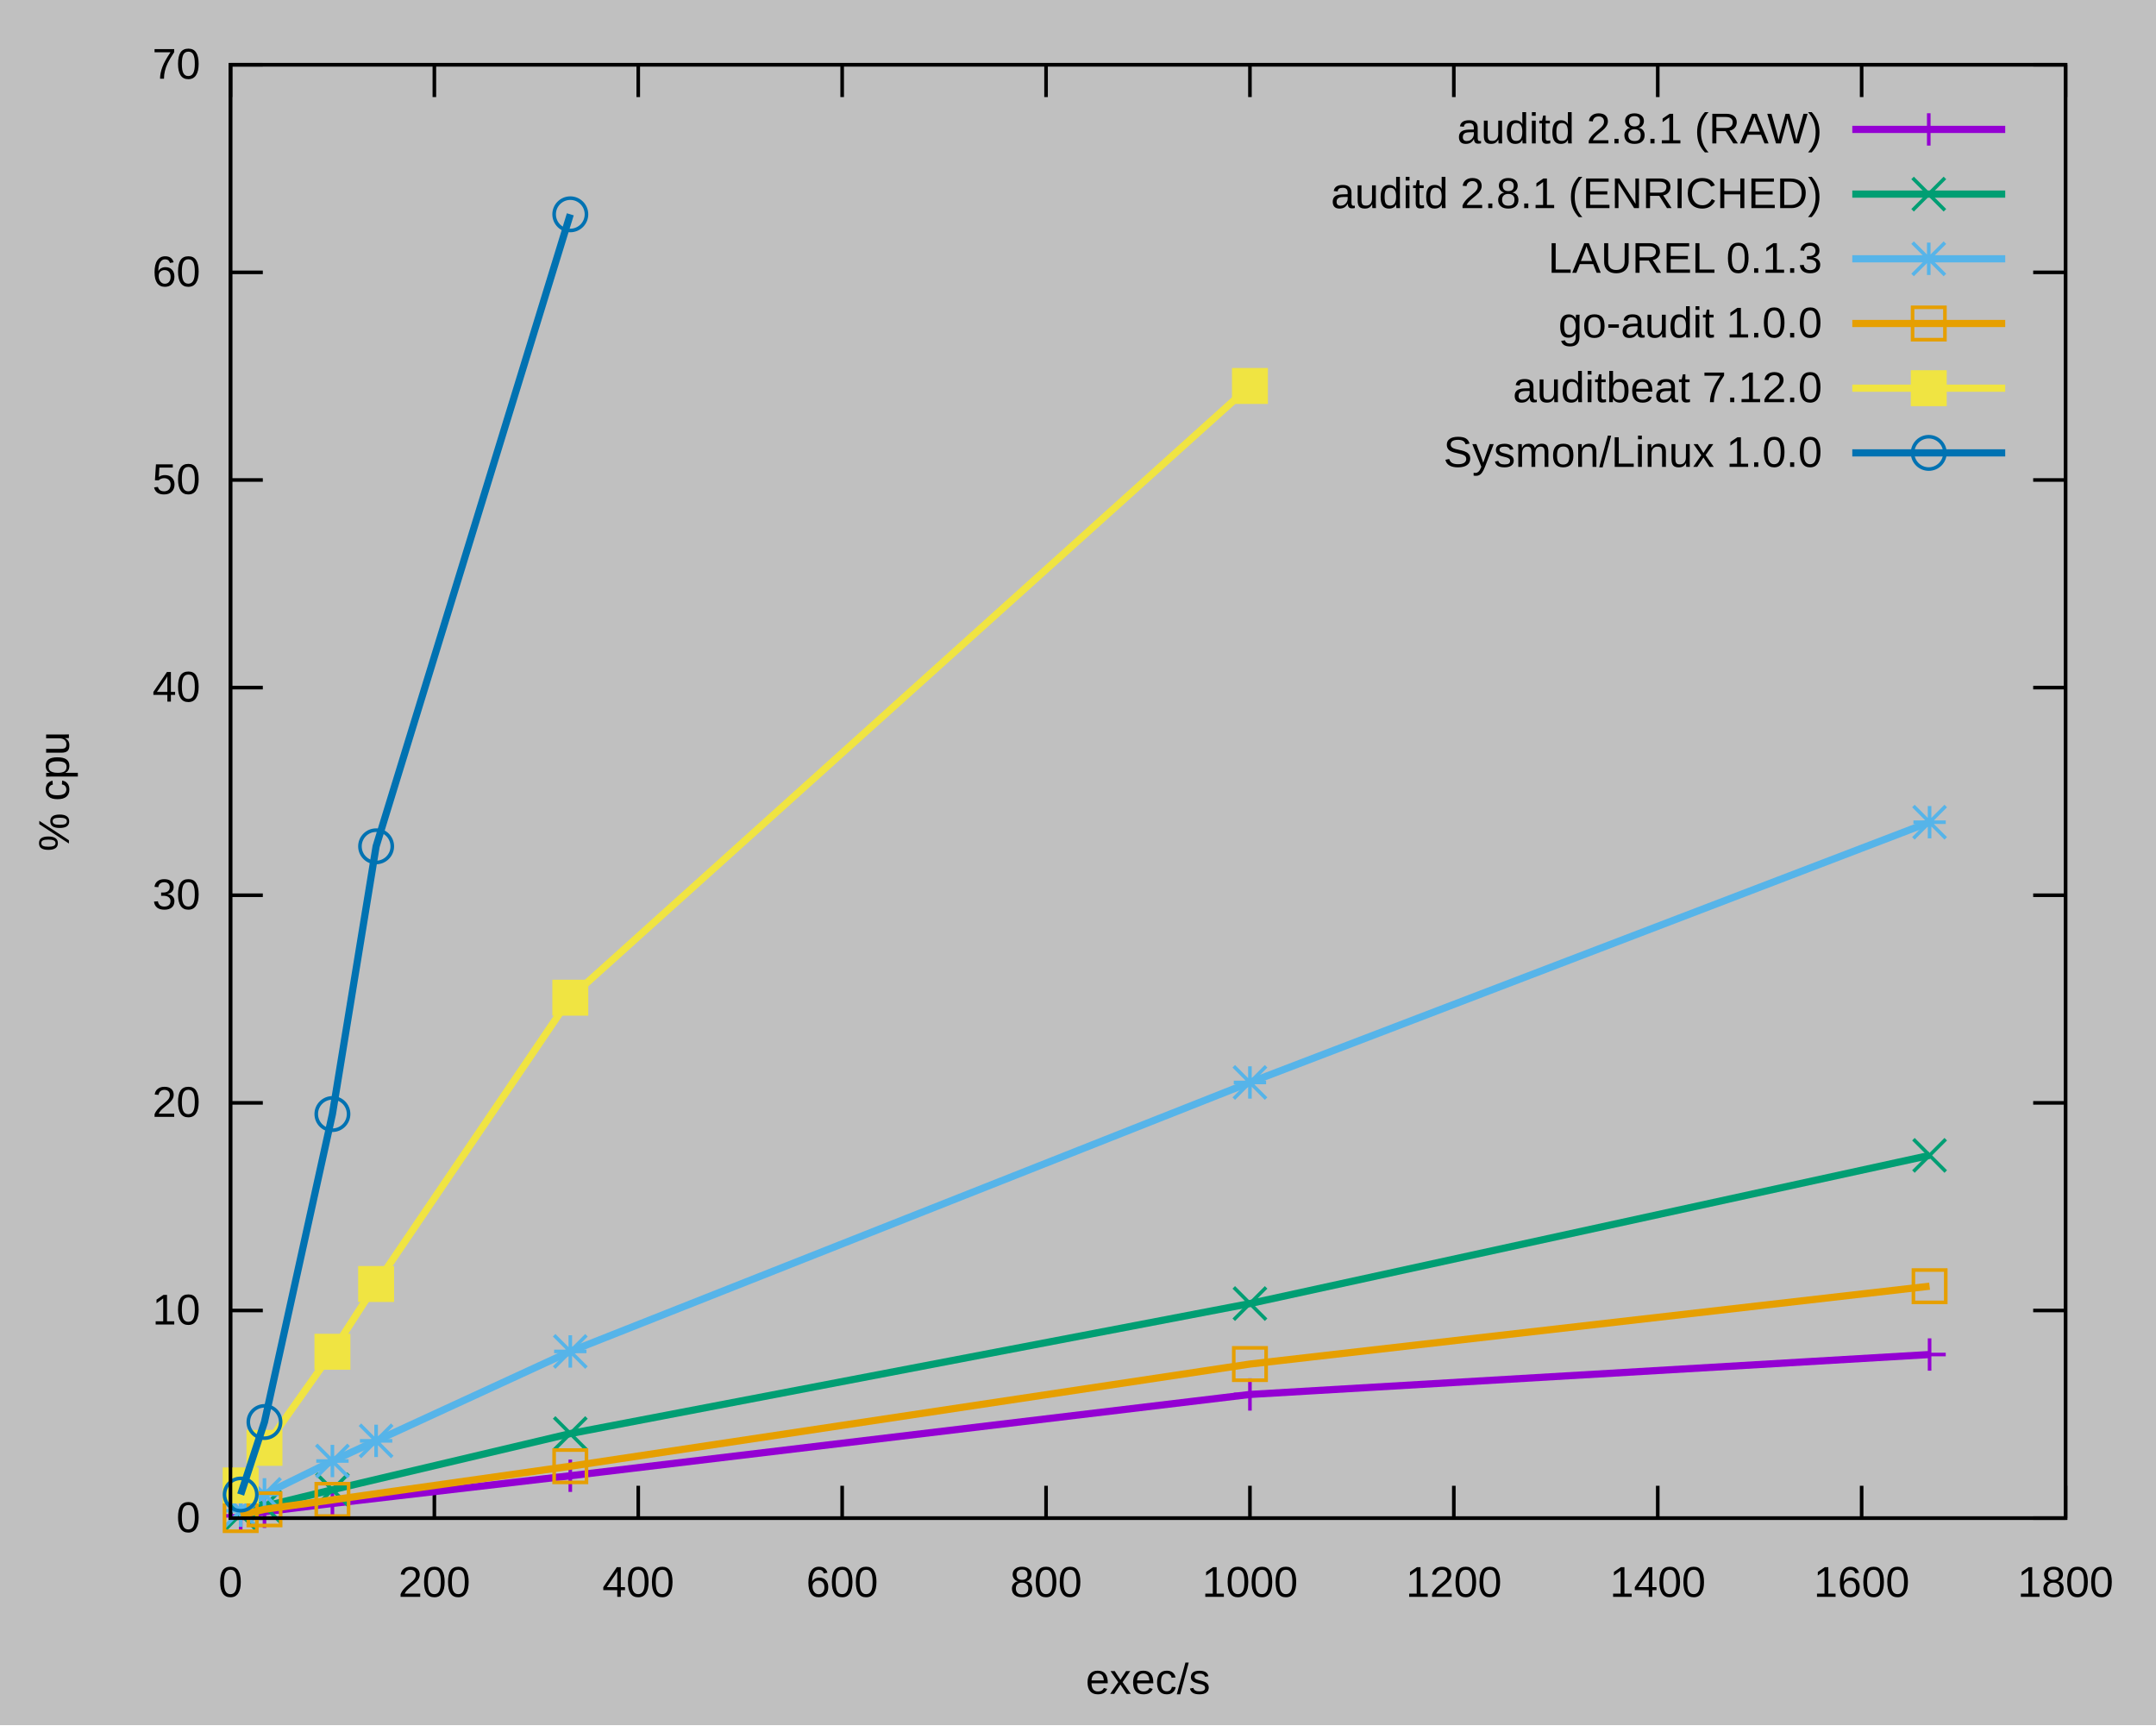
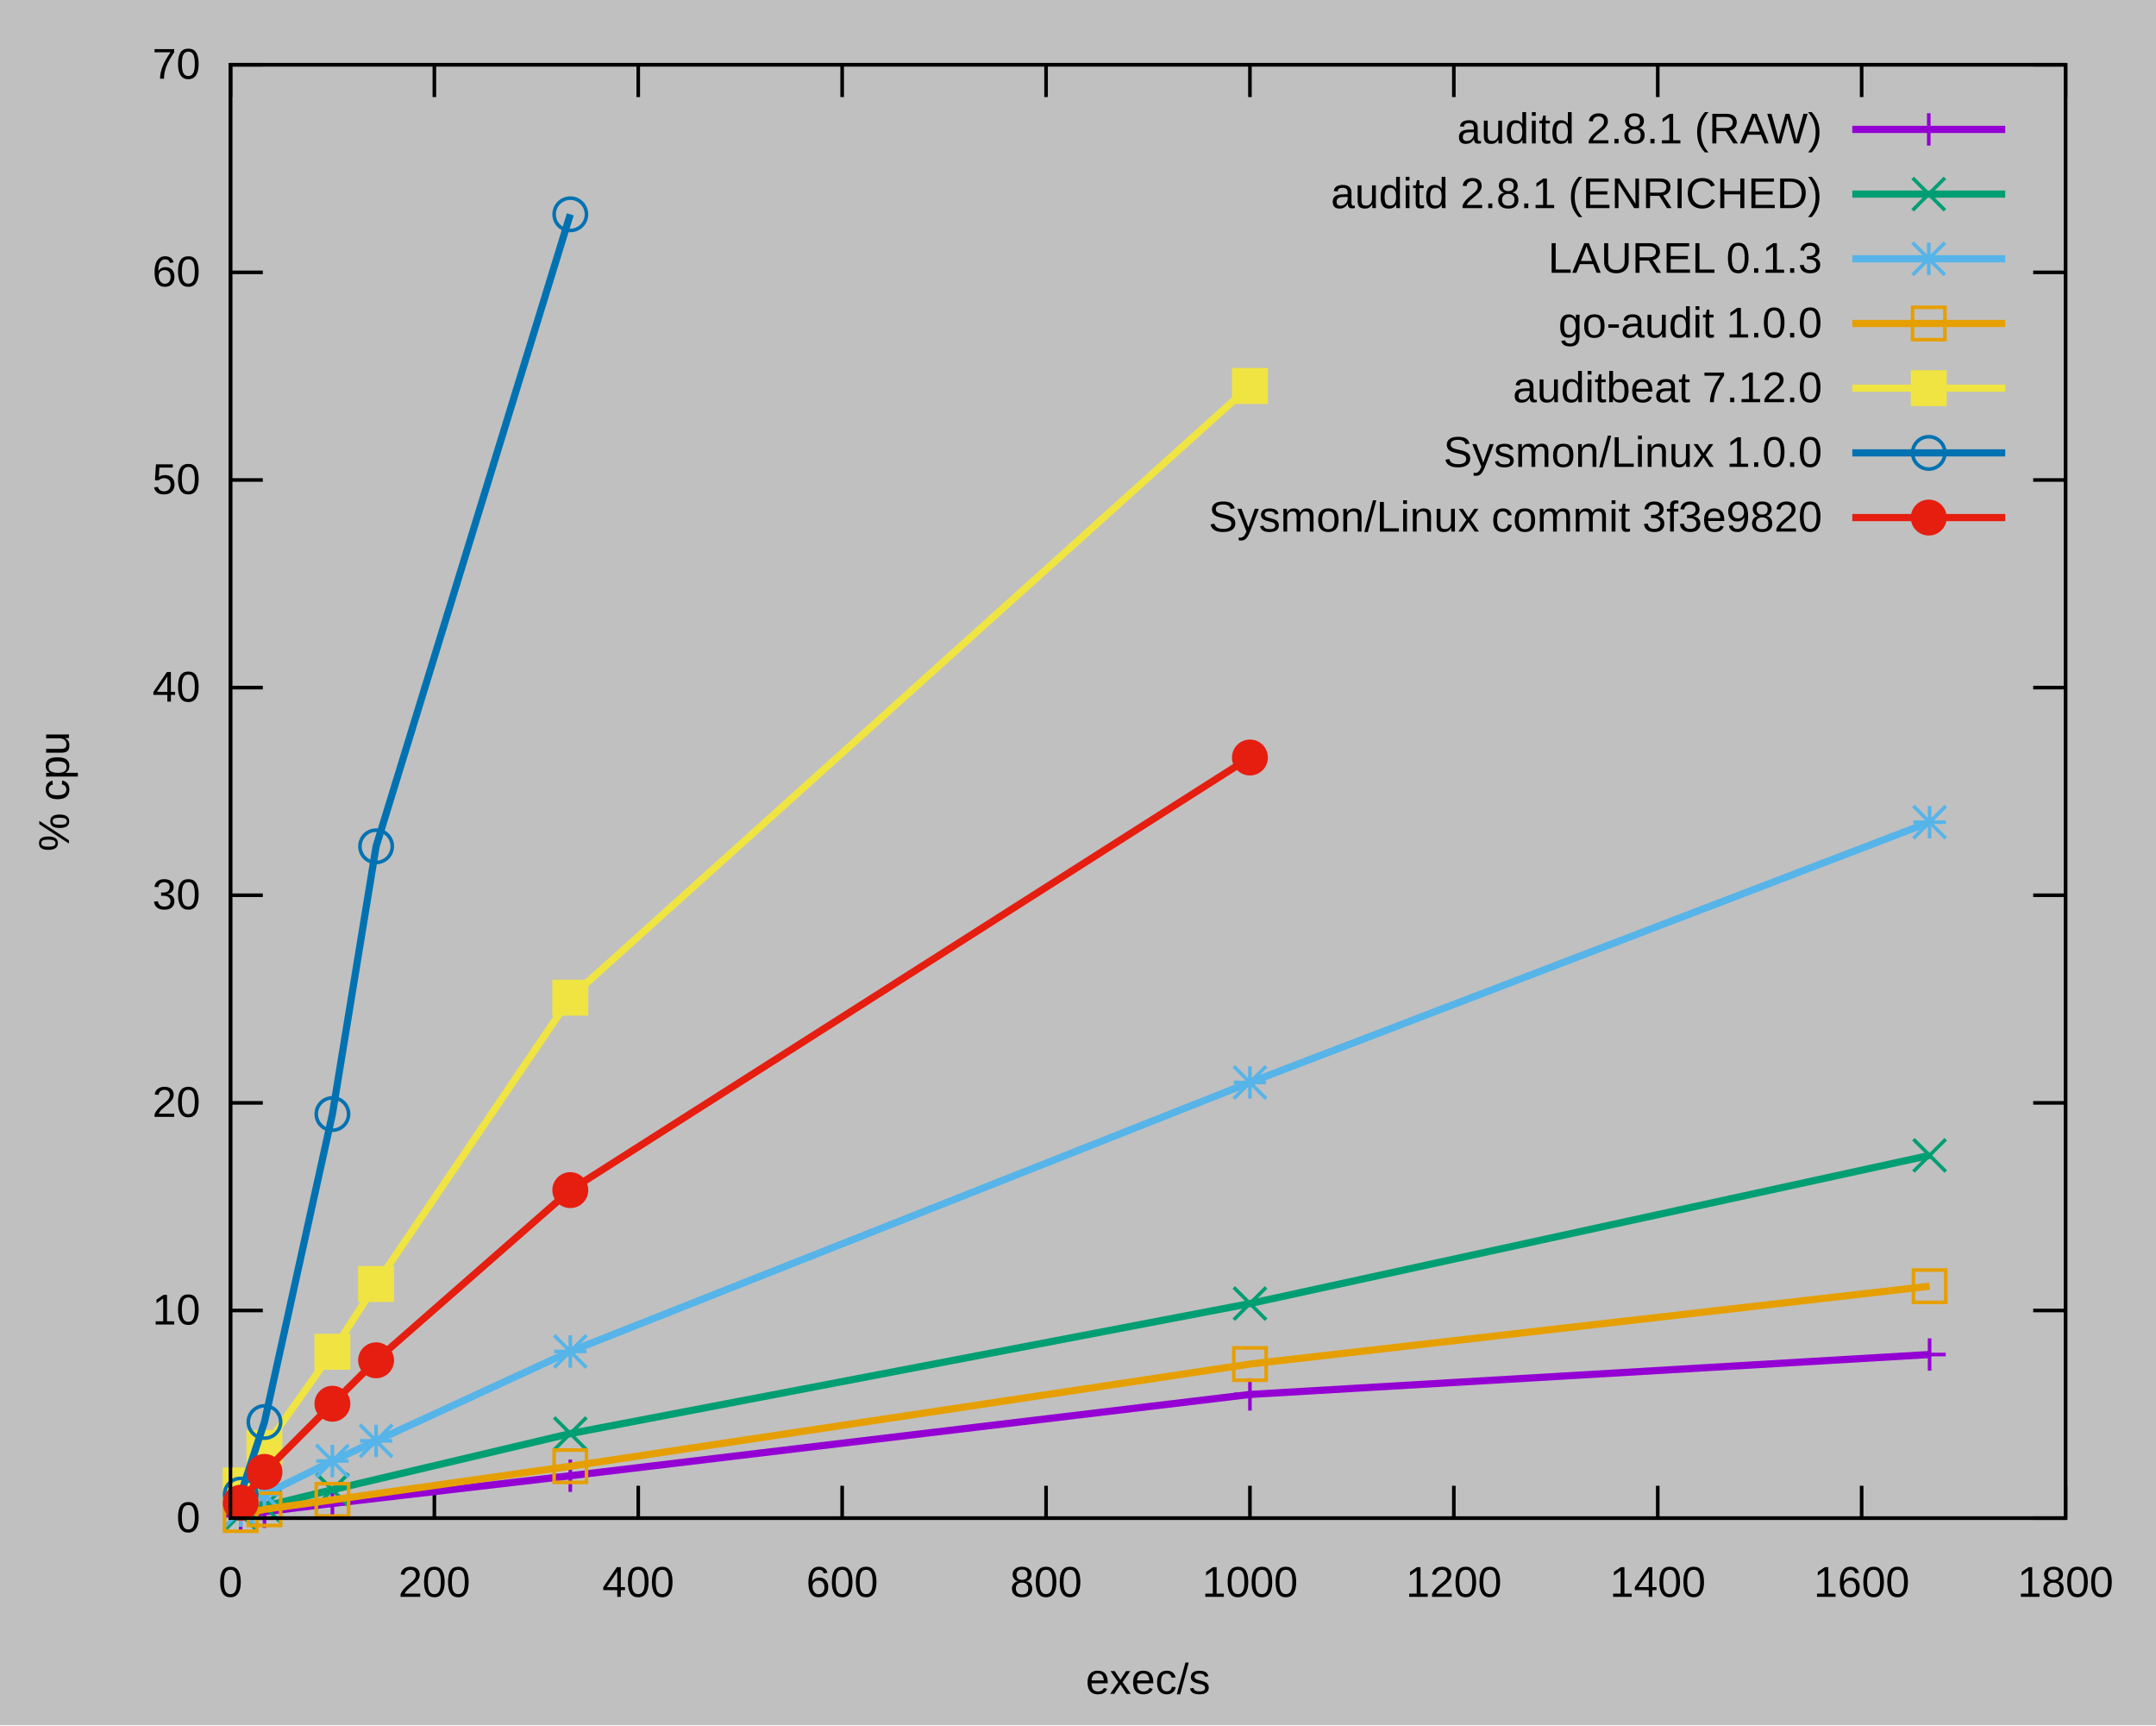
<svg xmlns="http://www.w3.org/2000/svg" xmlns:xlink="http://www.w3.org/1999/xlink" width="600" height="480" viewBox="0 0 600 480">
  <g id="gnuplot_canvas">
    <rect x="0" y="0" width="600" height="480" fill="#c0c0c0" />
    <defs>
      <circle id="gpDot" r="0.5" stroke-width="0.5" stroke="currentColor" />
      <path id="gpPt0" stroke-width="0.222" stroke="currentColor" d="M-1,0 h2 M0,-1 v2" />
      <path id="gpPt1" stroke-width="0.222" stroke="currentColor" d="M-1,-1 L1,1 M1,-1 L-1,1" />
      <path id="gpPt2" stroke-width="0.222" stroke="currentColor" d="M-1,0 L1,0 M0,-1 L0,1 M-1,-1 L1,1 M-1,1 L1,-1" />
      <rect id="gpPt3" stroke-width="0.222" stroke="currentColor" x="-1" y="-1" width="2" height="2" />
      <rect id="gpPt4" stroke-width="0.222" stroke="currentColor" fill="currentColor" x="-1" y="-1" width="2" height="2" />
      <circle id="gpPt5" stroke-width="0.222" stroke="currentColor" cx="0" cy="0" r="1" />
      <use xlink:href="#gpPt5" id="gpPt6" fill="currentColor" stroke="none" />
      <path id="gpPt7" stroke-width="0.222" stroke="currentColor" d="M0,-1.33 L-1.33,0.67 L1.33,0.67 z" />
      <use xlink:href="#gpPt7" id="gpPt8" fill="currentColor" stroke="none" />
      <use xlink:href="#gpPt7" id="gpPt9" stroke="currentColor" transform="rotate(180)" />
      <use xlink:href="#gpPt9" id="gpPt10" fill="currentColor" stroke="none" />
      <use xlink:href="#gpPt3" id="gpPt11" stroke="currentColor" transform="rotate(45)" />
      <use xlink:href="#gpPt11" id="gpPt12" fill="currentColor" stroke="none" />
      <path id="gpPt13" stroke-width="0.222" stroke="currentColor" d="M0,1.330 L1.265,0.411 L0.782,-1.067 L-0.782,-1.076 L-1.265,0.411 z" />
      <use xlink:href="#gpPt13" id="gpPt14" fill="currentColor" stroke="none" />
      <filter id="textbox" filterUnits="objectBoundingBox" x="0" y="0" height="1" width="1">
        <feFlood flood-color="#C0C0C0" flood-opacity="1" result="bgnd" />
        <feComposite in="SourceGraphic" in2="bgnd" operator="atop" />
      </filter>
      <filter id="greybox" filterUnits="objectBoundingBox" x="0" y="0" height="1" width="1">
        <feFlood flood-color="lightgrey" flood-opacity="1" result="grey" />
        <feComposite in="SourceGraphic" in2="grey" operator="atop" />
      </filter>
    </defs>
    <g fill="none" color="#C0C0C0" stroke="currentColor" stroke-width="1.00" stroke-linecap="butt" stroke-linejoin="miter">
</g>
    <g fill="none" color="black" stroke="currentColor" stroke-width="1.00" stroke-linecap="butt" stroke-linejoin="miter">
      <path stroke="black" d="M64.14,422.40 L73.14,422.40 M574.82,422.40 L565.82,422.40  " />
      <g transform="translate(55.75,426.30)" stroke="none" fill="black" font-family="Arial" font-size="12.00" text-anchor="end">
        <text>
          <tspan font-family="Arial"> 0</tspan>
        </text>
      </g>
    </g>
    <g fill="none" color="black" stroke="currentColor" stroke-width="1.00" stroke-linecap="butt" stroke-linejoin="miter">
      <path stroke="black" d="M64.14,364.63 L73.14,364.63 M574.82,364.63 L565.82,364.63  " />
      <g transform="translate(55.75,368.53)" stroke="none" fill="black" font-family="Arial" font-size="12.00" text-anchor="end">
        <text>
          <tspan font-family="Arial"> 10</tspan>
        </text>
      </g>
    </g>
    <g fill="none" color="black" stroke="currentColor" stroke-width="1.00" stroke-linecap="butt" stroke-linejoin="miter">
      <path stroke="black" d="M64.14,306.86 L73.14,306.86 M574.82,306.86 L565.82,306.86  " />
      <g transform="translate(55.75,310.76)" stroke="none" fill="black" font-family="Arial" font-size="12.00" text-anchor="end">
        <text>
          <tspan font-family="Arial"> 20</tspan>
        </text>
      </g>
    </g>
    <g fill="none" color="black" stroke="currentColor" stroke-width="1.00" stroke-linecap="butt" stroke-linejoin="miter">
      <path stroke="black" d="M64.14,249.09 L73.14,249.09 M574.82,249.09 L565.82,249.09  " />
      <g transform="translate(55.75,252.99)" stroke="none" fill="black" font-family="Arial" font-size="12.00" text-anchor="end">
        <text>
          <tspan font-family="Arial"> 30</tspan>
        </text>
      </g>
    </g>
    <g fill="none" color="black" stroke="currentColor" stroke-width="1.00" stroke-linecap="butt" stroke-linejoin="miter">
      <path stroke="black" d="M64.14,191.32 L73.14,191.32 M574.82,191.32 L565.82,191.32  " />
      <g transform="translate(55.75,195.22)" stroke="none" fill="black" font-family="Arial" font-size="12.00" text-anchor="end">
        <text>
          <tspan font-family="Arial"> 40</tspan>
        </text>
      </g>
    </g>
    <g fill="none" color="black" stroke="currentColor" stroke-width="1.00" stroke-linecap="butt" stroke-linejoin="miter">
      <path stroke="black" d="M64.14,133.55 L73.14,133.55 M574.82,133.55 L565.82,133.55  " />
      <g transform="translate(55.75,137.45)" stroke="none" fill="black" font-family="Arial" font-size="12.00" text-anchor="end">
        <text>
          <tspan font-family="Arial"> 50</tspan>
        </text>
      </g>
    </g>
    <g fill="none" color="black" stroke="currentColor" stroke-width="1.00" stroke-linecap="butt" stroke-linejoin="miter">
      <path stroke="black" d="M64.14,75.78 L73.14,75.78 M574.82,75.78 L565.82,75.78  " />
      <g transform="translate(55.75,79.68)" stroke="none" fill="black" font-family="Arial" font-size="12.00" text-anchor="end">
        <text>
          <tspan font-family="Arial"> 60</tspan>
        </text>
      </g>
    </g>
    <g fill="none" color="black" stroke="currentColor" stroke-width="1.00" stroke-linecap="butt" stroke-linejoin="miter">
      <path stroke="black" d="M64.14,18.01 L73.14,18.01 M574.82,18.01 L565.82,18.01  " />
      <g transform="translate(55.75,21.91)" stroke="none" fill="black" font-family="Arial" font-size="12.00" text-anchor="end">
        <text>
          <tspan font-family="Arial"> 70</tspan>
        </text>
      </g>
    </g>
    <g fill="none" color="black" stroke="currentColor" stroke-width="1.00" stroke-linecap="butt" stroke-linejoin="miter">
      <path stroke="black" d="M64.14,422.40 L64.14,413.40 M64.14,18.01 L64.14,27.01  " />
      <g transform="translate(64.14,444.30)" stroke="none" fill="black" font-family="Arial" font-size="12.00" text-anchor="middle">
        <text>
          <tspan font-family="Arial"> 0</tspan>
        </text>
      </g>
    </g>
    <g fill="none" color="black" stroke="currentColor" stroke-width="1.00" stroke-linecap="butt" stroke-linejoin="miter">
      <path stroke="black" d="M120.88,422.40 L120.88,413.40 M120.88,18.01 L120.88,27.01  " />
      <g transform="translate(120.88,444.30)" stroke="none" fill="black" font-family="Arial" font-size="12.00" text-anchor="middle">
        <text>
          <tspan font-family="Arial"> 200</tspan>
        </text>
      </g>
    </g>
    <g fill="none" color="black" stroke="currentColor" stroke-width="1.00" stroke-linecap="butt" stroke-linejoin="miter">
      <path stroke="black" d="M177.62,422.40 L177.62,413.40 M177.62,18.01 L177.62,27.01  " />
      <g transform="translate(177.62,444.30)" stroke="none" fill="black" font-family="Arial" font-size="12.00" text-anchor="middle">
        <text>
          <tspan font-family="Arial"> 400</tspan>
        </text>
      </g>
    </g>
    <g fill="none" color="black" stroke="currentColor" stroke-width="1.00" stroke-linecap="butt" stroke-linejoin="miter">
      <path stroke="black" d="M234.37,422.40 L234.37,413.40 M234.37,18.01 L234.37,27.01  " />
      <g transform="translate(234.37,444.30)" stroke="none" fill="black" font-family="Arial" font-size="12.00" text-anchor="middle">
        <text>
          <tspan font-family="Arial"> 600</tspan>
        </text>
      </g>
    </g>
    <g fill="none" color="black" stroke="currentColor" stroke-width="1.00" stroke-linecap="butt" stroke-linejoin="miter">
      <path stroke="black" d="M291.11,422.40 L291.11,413.40 M291.11,18.01 L291.11,27.01  " />
      <g transform="translate(291.11,444.30)" stroke="none" fill="black" font-family="Arial" font-size="12.00" text-anchor="middle">
        <text>
          <tspan font-family="Arial"> 800</tspan>
        </text>
      </g>
    </g>
    <g fill="none" color="black" stroke="currentColor" stroke-width="1.00" stroke-linecap="butt" stroke-linejoin="miter">
      <path stroke="black" d="M347.85,422.40 L347.85,413.40 M347.85,18.01 L347.85,27.01  " />
      <g transform="translate(347.85,444.30)" stroke="none" fill="black" font-family="Arial" font-size="12.00" text-anchor="middle">
        <text>
          <tspan font-family="Arial"> 1000</tspan>
        </text>
      </g>
    </g>
    <g fill="none" color="black" stroke="currentColor" stroke-width="1.00" stroke-linecap="butt" stroke-linejoin="miter">
      <path stroke="black" d="M404.59,422.40 L404.59,413.40 M404.59,18.01 L404.59,27.01  " />
      <g transform="translate(404.59,444.30)" stroke="none" fill="black" font-family="Arial" font-size="12.00" text-anchor="middle">
        <text>
          <tspan font-family="Arial"> 1200</tspan>
        </text>
      </g>
    </g>
    <g fill="none" color="black" stroke="currentColor" stroke-width="1.00" stroke-linecap="butt" stroke-linejoin="miter">
      <path stroke="black" d="M461.34,422.40 L461.34,413.40 M461.34,18.01 L461.34,27.01  " />
      <g transform="translate(461.34,444.30)" stroke="none" fill="black" font-family="Arial" font-size="12.00" text-anchor="middle">
        <text>
          <tspan font-family="Arial"> 1400</tspan>
        </text>
      </g>
    </g>
    <g fill="none" color="black" stroke="currentColor" stroke-width="1.00" stroke-linecap="butt" stroke-linejoin="miter">
      <path stroke="black" d="M518.08,422.40 L518.08,413.40 M518.08,18.01 L518.08,27.01  " />
      <g transform="translate(518.08,444.30)" stroke="none" fill="black" font-family="Arial" font-size="12.00" text-anchor="middle">
        <text>
          <tspan font-family="Arial"> 1600</tspan>
        </text>
      </g>
    </g>
    <g fill="none" color="black" stroke="currentColor" stroke-width="1.00" stroke-linecap="butt" stroke-linejoin="miter">
      <path stroke="black" d="M574.82,422.40 L574.82,413.40 M574.82,18.01 L574.82,27.01  " />
      <g transform="translate(574.82,444.30)" stroke="none" fill="black" font-family="Arial" font-size="12.00" text-anchor="middle">
        <text>
          <tspan font-family="Arial"> 1800</tspan>
        </text>
      </g>
    </g>
    <g fill="none" color="black" stroke="currentColor" stroke-width="1.00" stroke-linecap="butt" stroke-linejoin="miter">
</g>
    <g fill="none" color="black" stroke="currentColor" stroke-width="1.00" stroke-linecap="butt" stroke-linejoin="miter">
      <path stroke="black" d="M64.14,18.01 L64.14,422.40 L574.82,422.40 L574.82,18.01 L64.14,18.01 Z  " />
    </g>
    <g fill="none" color="black" stroke="currentColor" stroke-width="1.00" stroke-linecap="butt" stroke-linejoin="miter">
      <g transform="translate(19.18,220.21) rotate(270)" stroke="none" fill="black" font-family="Arial" font-size="12.00" text-anchor="middle">
        <text>
          <tspan font-family="Arial">% cpu</tspan>
        </text>
      </g>
    </g>
    <g fill="none" color="black" stroke="currentColor" stroke-width="1.00" stroke-linecap="butt" stroke-linejoin="miter">
      <g transform="translate(319.48,471.30)" stroke="none" fill="black" font-family="Arial" font-size="12.00" text-anchor="middle">
        <text>
          <tspan font-family="Arial">exec/s</tspan>
        </text>
      </g>
    </g>
    <g fill="none" color="black" stroke="currentColor" stroke-width="1.00" stroke-linecap="butt" stroke-linejoin="miter">
</g>
    <g id="gnuplot_plot_1">
      <g fill="none" color="#C0C0C0" stroke="currentColor" stroke-width="2.00" stroke-linecap="butt" stroke-linejoin="miter">
</g>
      <g fill="none" color="black" stroke="currentColor" stroke-width="2.00" stroke-linecap="butt" stroke-linejoin="miter">
        <g transform="translate(507.09,39.91)" stroke="none" fill="black" font-family="Arial" font-size="12.00" text-anchor="end">
          <text>
            <tspan font-family="Arial">auditd 2.8.1 (RAW)</tspan>
          </text>
        </g>
      </g>
      <g fill="none" color="black" stroke="currentColor" stroke-width="2.00" stroke-linecap="butt" stroke-linejoin="miter">
        <path stroke="rgb(148,   0, 211)" d="M515.48,36.01 L558.04,36.01 M66.98,421.77 L73.60,420.63 L92.51,418.32 L158.71,410.61 L347.85,387.99 L536.99,376.88    " />
        <use xlink:href="#gpPt0" transform="translate(66.98,421.77) scale(4.50)" color="rgb(148,   0, 211)" />
        <use xlink:href="#gpPt0" transform="translate(73.60,420.63) scale(4.50)" color="rgb(148,   0, 211)" />
        <use xlink:href="#gpPt0" transform="translate(92.51,418.32) scale(4.50)" color="rgb(148,   0, 211)" />
        <use xlink:href="#gpPt0" transform="translate(158.71,410.61) scale(4.50)" color="rgb(148,   0, 211)" />
        <use xlink:href="#gpPt0" transform="translate(347.85,387.99) scale(4.50)" color="rgb(148,   0, 211)" />
        <use xlink:href="#gpPt0" transform="translate(536.99,376.88) scale(4.50)" color="rgb(148,   0, 211)" />
        <use xlink:href="#gpPt0" transform="translate(536.76,36.01) scale(4.50)" color="rgb(148,   0, 211)" />
      </g>
    </g>
    <g id="gnuplot_plot_2">
      <g fill="none" color="black" stroke="currentColor" stroke-width="2.00" stroke-linecap="butt" stroke-linejoin="miter">
        <g transform="translate(507.09,57.91)" stroke="none" fill="black" font-family="Arial" font-size="12.00" text-anchor="end">
          <text>
            <tspan font-family="Arial">auditd 2.8.1 (ENRICHED)</tspan>
          </text>
        </g>
      </g>
      <g fill="none" color="black" stroke="currentColor" stroke-width="2.00" stroke-linecap="butt" stroke-linejoin="miter">
        <path stroke="rgb(  0, 158, 115)" d="M515.48,54.01 L558.04,54.01 M66.98,421.32 L73.60,419.10 L92.51,414.50 L158.71,398.88 L347.85,362.70 L536.99,321.47    " />
        <use xlink:href="#gpPt1" transform="translate(66.98,421.32) scale(4.50)" color="rgb(  0, 158, 115)" />
        <use xlink:href="#gpPt1" transform="translate(73.60,419.10) scale(4.50)" color="rgb(  0, 158, 115)" />
        <use xlink:href="#gpPt1" transform="translate(92.51,414.50) scale(4.50)" color="rgb(  0, 158, 115)" />
        <use xlink:href="#gpPt1" transform="translate(158.71,398.88) scale(4.50)" color="rgb(  0, 158, 115)" />
        <use xlink:href="#gpPt1" transform="translate(347.85,362.70) scale(4.50)" color="rgb(  0, 158, 115)" />
        <use xlink:href="#gpPt1" transform="translate(536.99,321.47) scale(4.50)" color="rgb(  0, 158, 115)" />
        <use xlink:href="#gpPt1" transform="translate(536.76,54.01) scale(4.50)" color="rgb(  0, 158, 115)" />
      </g>
    </g>
    <g id="gnuplot_plot_3">
      <g fill="none" color="black" stroke="currentColor" stroke-width="2.00" stroke-linecap="butt" stroke-linejoin="miter">
        <g transform="translate(507.09,75.91)" stroke="none" fill="black" font-family="Arial" font-size="12.00" text-anchor="end">
          <text>
            <tspan font-family="Arial">LAUREL 0.1.3</tspan>
          </text>
        </g>
      </g>
      <g fill="none" color="black" stroke="currentColor" stroke-width="2.00" stroke-linecap="butt" stroke-linejoin="miter">
        <path stroke="rgb( 86, 180, 233)" d="M515.48,72.01 L558.04,72.01 M66.98,420.35 L73.60,415.78 L92.51,406.51 L104.67,400.90 L158.71,376.02 L347.85,301.18   L536.99,228.77  " />
        <use xlink:href="#gpPt2" transform="translate(66.98,420.35) scale(4.50)" color="rgb( 86, 180, 233)" />
        <use xlink:href="#gpPt2" transform="translate(73.60,415.78) scale(4.50)" color="rgb( 86, 180, 233)" />
        <use xlink:href="#gpPt2" transform="translate(92.51,406.51) scale(4.50)" color="rgb( 86, 180, 233)" />
        <use xlink:href="#gpPt2" transform="translate(104.67,400.90) scale(4.50)" color="rgb( 86, 180, 233)" />
        <use xlink:href="#gpPt2" transform="translate(158.71,376.02) scale(4.50)" color="rgb( 86, 180, 233)" />
        <use xlink:href="#gpPt2" transform="translate(347.85,301.18) scale(4.50)" color="rgb( 86, 180, 233)" />
        <use xlink:href="#gpPt2" transform="translate(536.99,228.77) scale(4.50)" color="rgb( 86, 180, 233)" />
        <use xlink:href="#gpPt2" transform="translate(536.76,72.01) scale(4.50)" color="rgb( 86, 180, 233)" />
      </g>
    </g>
    <g id="gnuplot_plot_4">
      <g fill="none" color="black" stroke="currentColor" stroke-width="2.00" stroke-linecap="butt" stroke-linejoin="miter">
        <g transform="translate(507.09,93.91)" stroke="none" fill="black" font-family="Arial" font-size="12.00" text-anchor="end">
          <text>
            <tspan font-family="Arial">go-audit 1.0.0</tspan>
          </text>
        </g>
      </g>
      <g fill="none" color="black" stroke="currentColor" stroke-width="2.00" stroke-linecap="butt" stroke-linejoin="miter">
        <path stroke="rgb(230, 159,   0)" d="M515.48,90.01 L558.04,90.01 M66.98,421.55 L73.60,419.95 L92.51,417.32 L158.71,407.96 L347.85,379.53 L536.99,357.87    " />
        <use xlink:href="#gpPt3" transform="translate(66.98,421.55) scale(4.50)" color="rgb(230, 159,   0)" />
        <use xlink:href="#gpPt3" transform="translate(73.60,419.95) scale(4.50)" color="rgb(230, 159,   0)" />
        <use xlink:href="#gpPt3" transform="translate(92.51,417.32) scale(4.50)" color="rgb(230, 159,   0)" />
        <use xlink:href="#gpPt3" transform="translate(158.71,407.96) scale(4.50)" color="rgb(230, 159,   0)" />
        <use xlink:href="#gpPt3" transform="translate(347.85,379.53) scale(4.50)" color="rgb(230, 159,   0)" />
        <use xlink:href="#gpPt3" transform="translate(536.99,357.87) scale(4.50)" color="rgb(230, 159,   0)" />
        <use xlink:href="#gpPt3" transform="translate(536.76,90.01) scale(4.50)" color="rgb(230, 159,   0)" />
      </g>
    </g>
    <g id="gnuplot_plot_5">
      <g fill="none" color="black" stroke="currentColor" stroke-width="2.00" stroke-linecap="butt" stroke-linejoin="miter">
        <g transform="translate(507.09,111.91)" stroke="none" fill="black" font-family="Arial" font-size="12.00" text-anchor="end">
          <text>
            <tspan font-family="Arial">auditbeat 7.12.0</tspan>
          </text>
        </g>
      </g>
      <g fill="none" color="black" stroke="currentColor" stroke-width="2.00" stroke-linecap="butt" stroke-linejoin="miter">
        <path stroke="rgb(240, 228,  66)" d="M515.48,108.01 L558.04,108.01 M66.98,413.30 L73.60,402.85 L92.51,376.11 L104.67,357.26 L158.71,277.60 L347.85,107.39    " />
        <use xlink:href="#gpPt4" transform="translate(66.98,413.30) scale(4.50)" color="rgb(240, 228,  66)" />
        <use xlink:href="#gpPt4" transform="translate(73.60,402.85) scale(4.50)" color="rgb(240, 228,  66)" />
        <use xlink:href="#gpPt4" transform="translate(92.51,376.11) scale(4.50)" color="rgb(240, 228,  66)" />
        <use xlink:href="#gpPt4" transform="translate(104.67,357.26) scale(4.50)" color="rgb(240, 228,  66)" />
        <use xlink:href="#gpPt4" transform="translate(158.71,277.60) scale(4.50)" color="rgb(240, 228,  66)" />
        <use xlink:href="#gpPt4" transform="translate(347.85,107.39) scale(4.50)" color="rgb(240, 228,  66)" />
        <use xlink:href="#gpPt4" transform="translate(536.76,108.01) scale(4.50)" color="rgb(240, 228,  66)" />
      </g>
    </g>
    <g id="gnuplot_plot_6">
      <g fill="none" color="black" stroke="currentColor" stroke-width="2.00" stroke-linecap="butt" stroke-linejoin="miter">
        <g transform="translate(507.09,129.91)" stroke="none" fill="black" font-family="Arial" font-size="12.00" text-anchor="end">
          <text>
            <tspan font-family="Arial">Sysmon/Linux 1.0.0</tspan>
          </text>
        </g>
      </g>
      <g fill="none" color="black" stroke="currentColor" stroke-width="2.00" stroke-linecap="butt" stroke-linejoin="miter">
        <path stroke="rgb(  0, 114, 178)" d="M515.48,126.01 L558.04,126.01 M66.98,415.84 L73.60,395.66 L92.51,309.97 L104.67,235.48 L158.71,59.63  " />
        <use xlink:href="#gpPt5" transform="translate(66.98,415.84) scale(4.50)" color="rgb(  0, 114, 178)" />
        <use xlink:href="#gpPt5" transform="translate(73.60,395.66) scale(4.50)" color="rgb(  0, 114, 178)" />
        <use xlink:href="#gpPt5" transform="translate(92.51,309.97) scale(4.50)" color="rgb(  0, 114, 178)" />
        <use xlink:href="#gpPt5" transform="translate(104.67,235.48) scale(4.50)" color="rgb(  0, 114, 178)" />
        <use xlink:href="#gpPt5" transform="translate(158.71,59.63) scale(4.50)" color="rgb(  0, 114, 178)" />
        <use xlink:href="#gpPt5" transform="translate(536.76,126.01) scale(4.50)" color="rgb(  0, 114, 178)" />
      </g>
    </g>
+     <g id="gnuplot_plot_7">
+       <g fill="none" color="black" stroke="currentColor" stroke-width="2.00" stroke-linecap="butt" stroke-linejoin="miter">
+         <g transform="translate(507.09,147.91)" stroke="none" fill="black" font-family="Arial" font-size="12.00" text-anchor="end">
+           <text>
+             <tspan font-family="Arial">Sysmon/Linux commit 3f3e9820</tspan>
+           </text>
+         </g>
+       </g>
+       <g fill="none" color="black" stroke="currentColor" stroke-width="2.00" stroke-linecap="butt" stroke-linejoin="miter">
+         <path stroke="rgb(229,  30,  16)" d="M515.48,144.01 L558.04,144.01 M66.98,418.13 L73.60,409.54 L92.51,390.57 L104.67,378.49 L158.71,331.14 L347.85,210.77    " />
+         <use xlink:href="#gpPt6" transform="translate(66.98,418.13) scale(4.50)" color="rgb(229,  30,  16)" />
+         <use xlink:href="#gpPt6" transform="translate(73.60,409.54) scale(4.50)" color="rgb(229,  30,  16)" />
+         <use xlink:href="#gpPt6" transform="translate(92.51,390.57) scale(4.50)" color="rgb(229,  30,  16)" />
+         <use xlink:href="#gpPt6" transform="translate(104.67,378.49) scale(4.50)" color="rgb(229,  30,  16)" />
+         <use xlink:href="#gpPt6" transform="translate(158.71,331.14) scale(4.50)" color="rgb(229,  30,  16)" />
+         <use xlink:href="#gpPt6" transform="translate(347.85,210.77) scale(4.50)" color="rgb(229,  30,  16)" />
+         <use xlink:href="#gpPt6" transform="translate(536.76,144.01) scale(4.50)" color="rgb(229,  30,  16)" />
+       </g>
+     </g>
    <g fill="none" color="black" stroke="currentColor" stroke-width="2.00" stroke-linecap="butt" stroke-linejoin="miter">
</g>
    <g fill="none" color="black" stroke="black" stroke-width="1.00" stroke-linecap="butt" stroke-linejoin="miter">
</g>
    <g fill="none" color="black" stroke="currentColor" stroke-width="1.00" stroke-linecap="butt" stroke-linejoin="miter">
      <path stroke="black" d="M64.14,18.01 L64.14,422.40 L574.82,422.40 L574.82,18.01 L64.14,18.01 Z  " />
    </g>
    <g fill="none" color="black" stroke="currentColor" stroke-width="1.00" stroke-linecap="butt" stroke-linejoin="miter">
</g>
  </g>
</svg>
